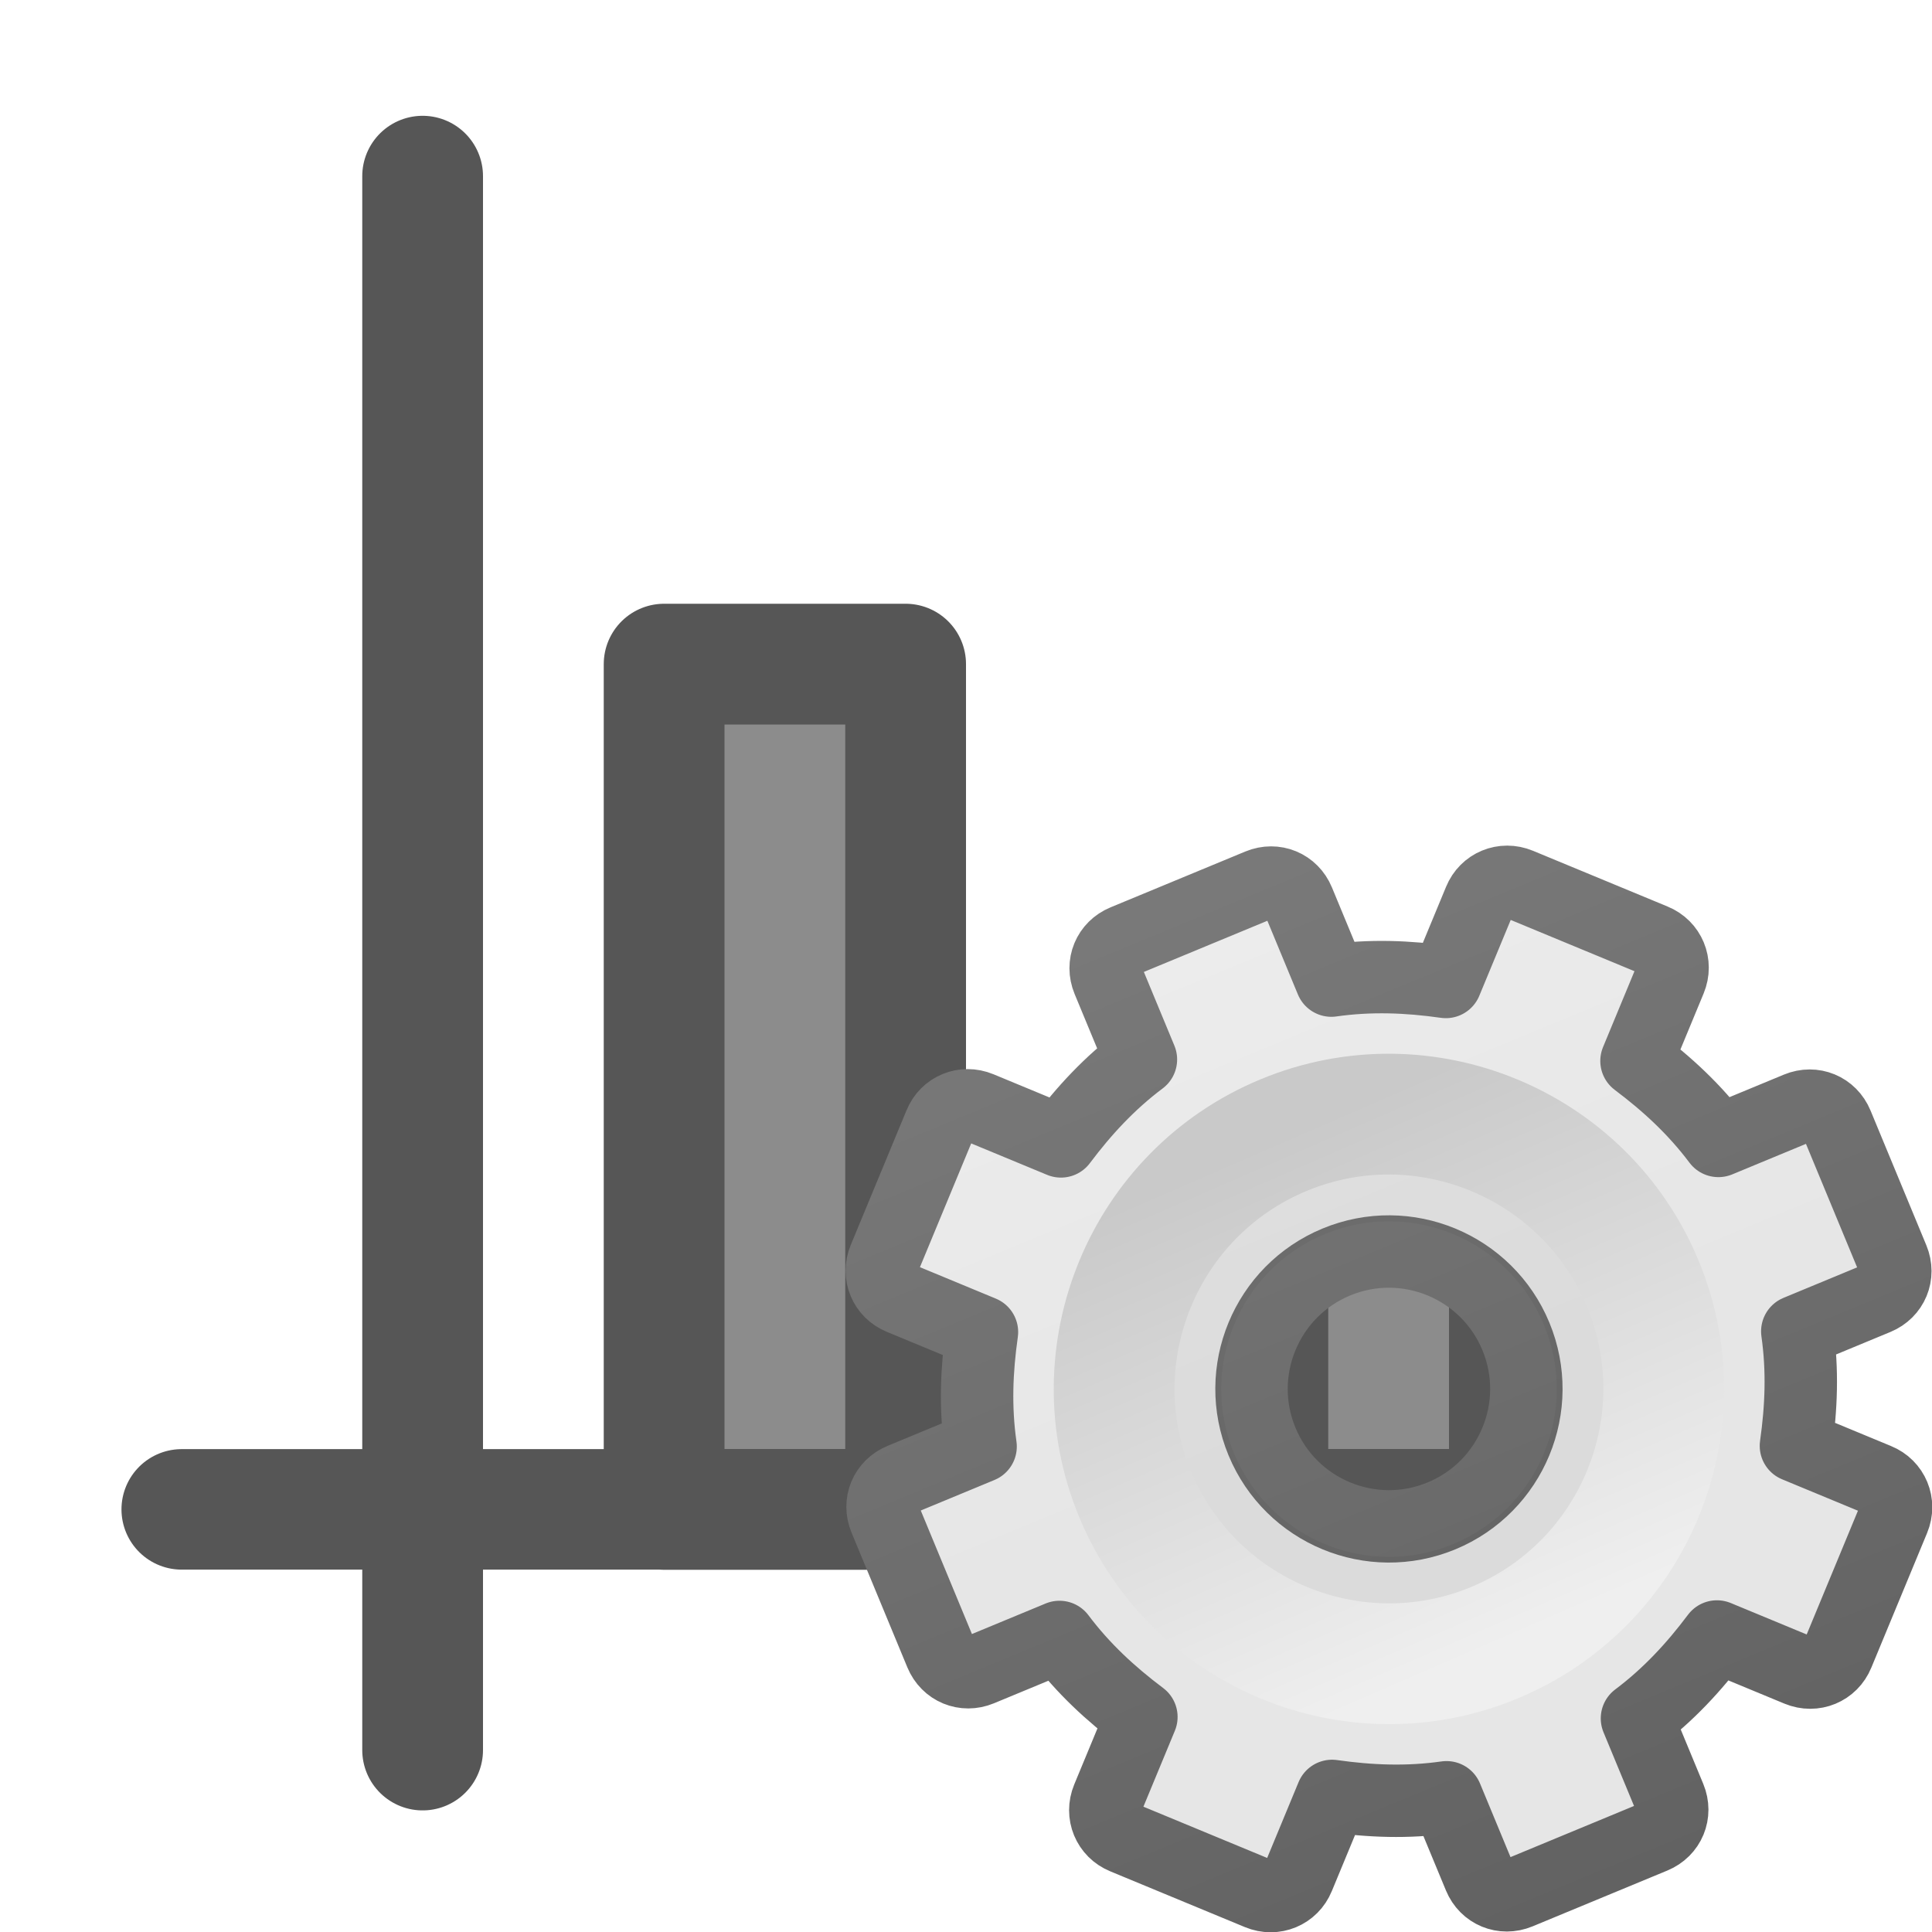
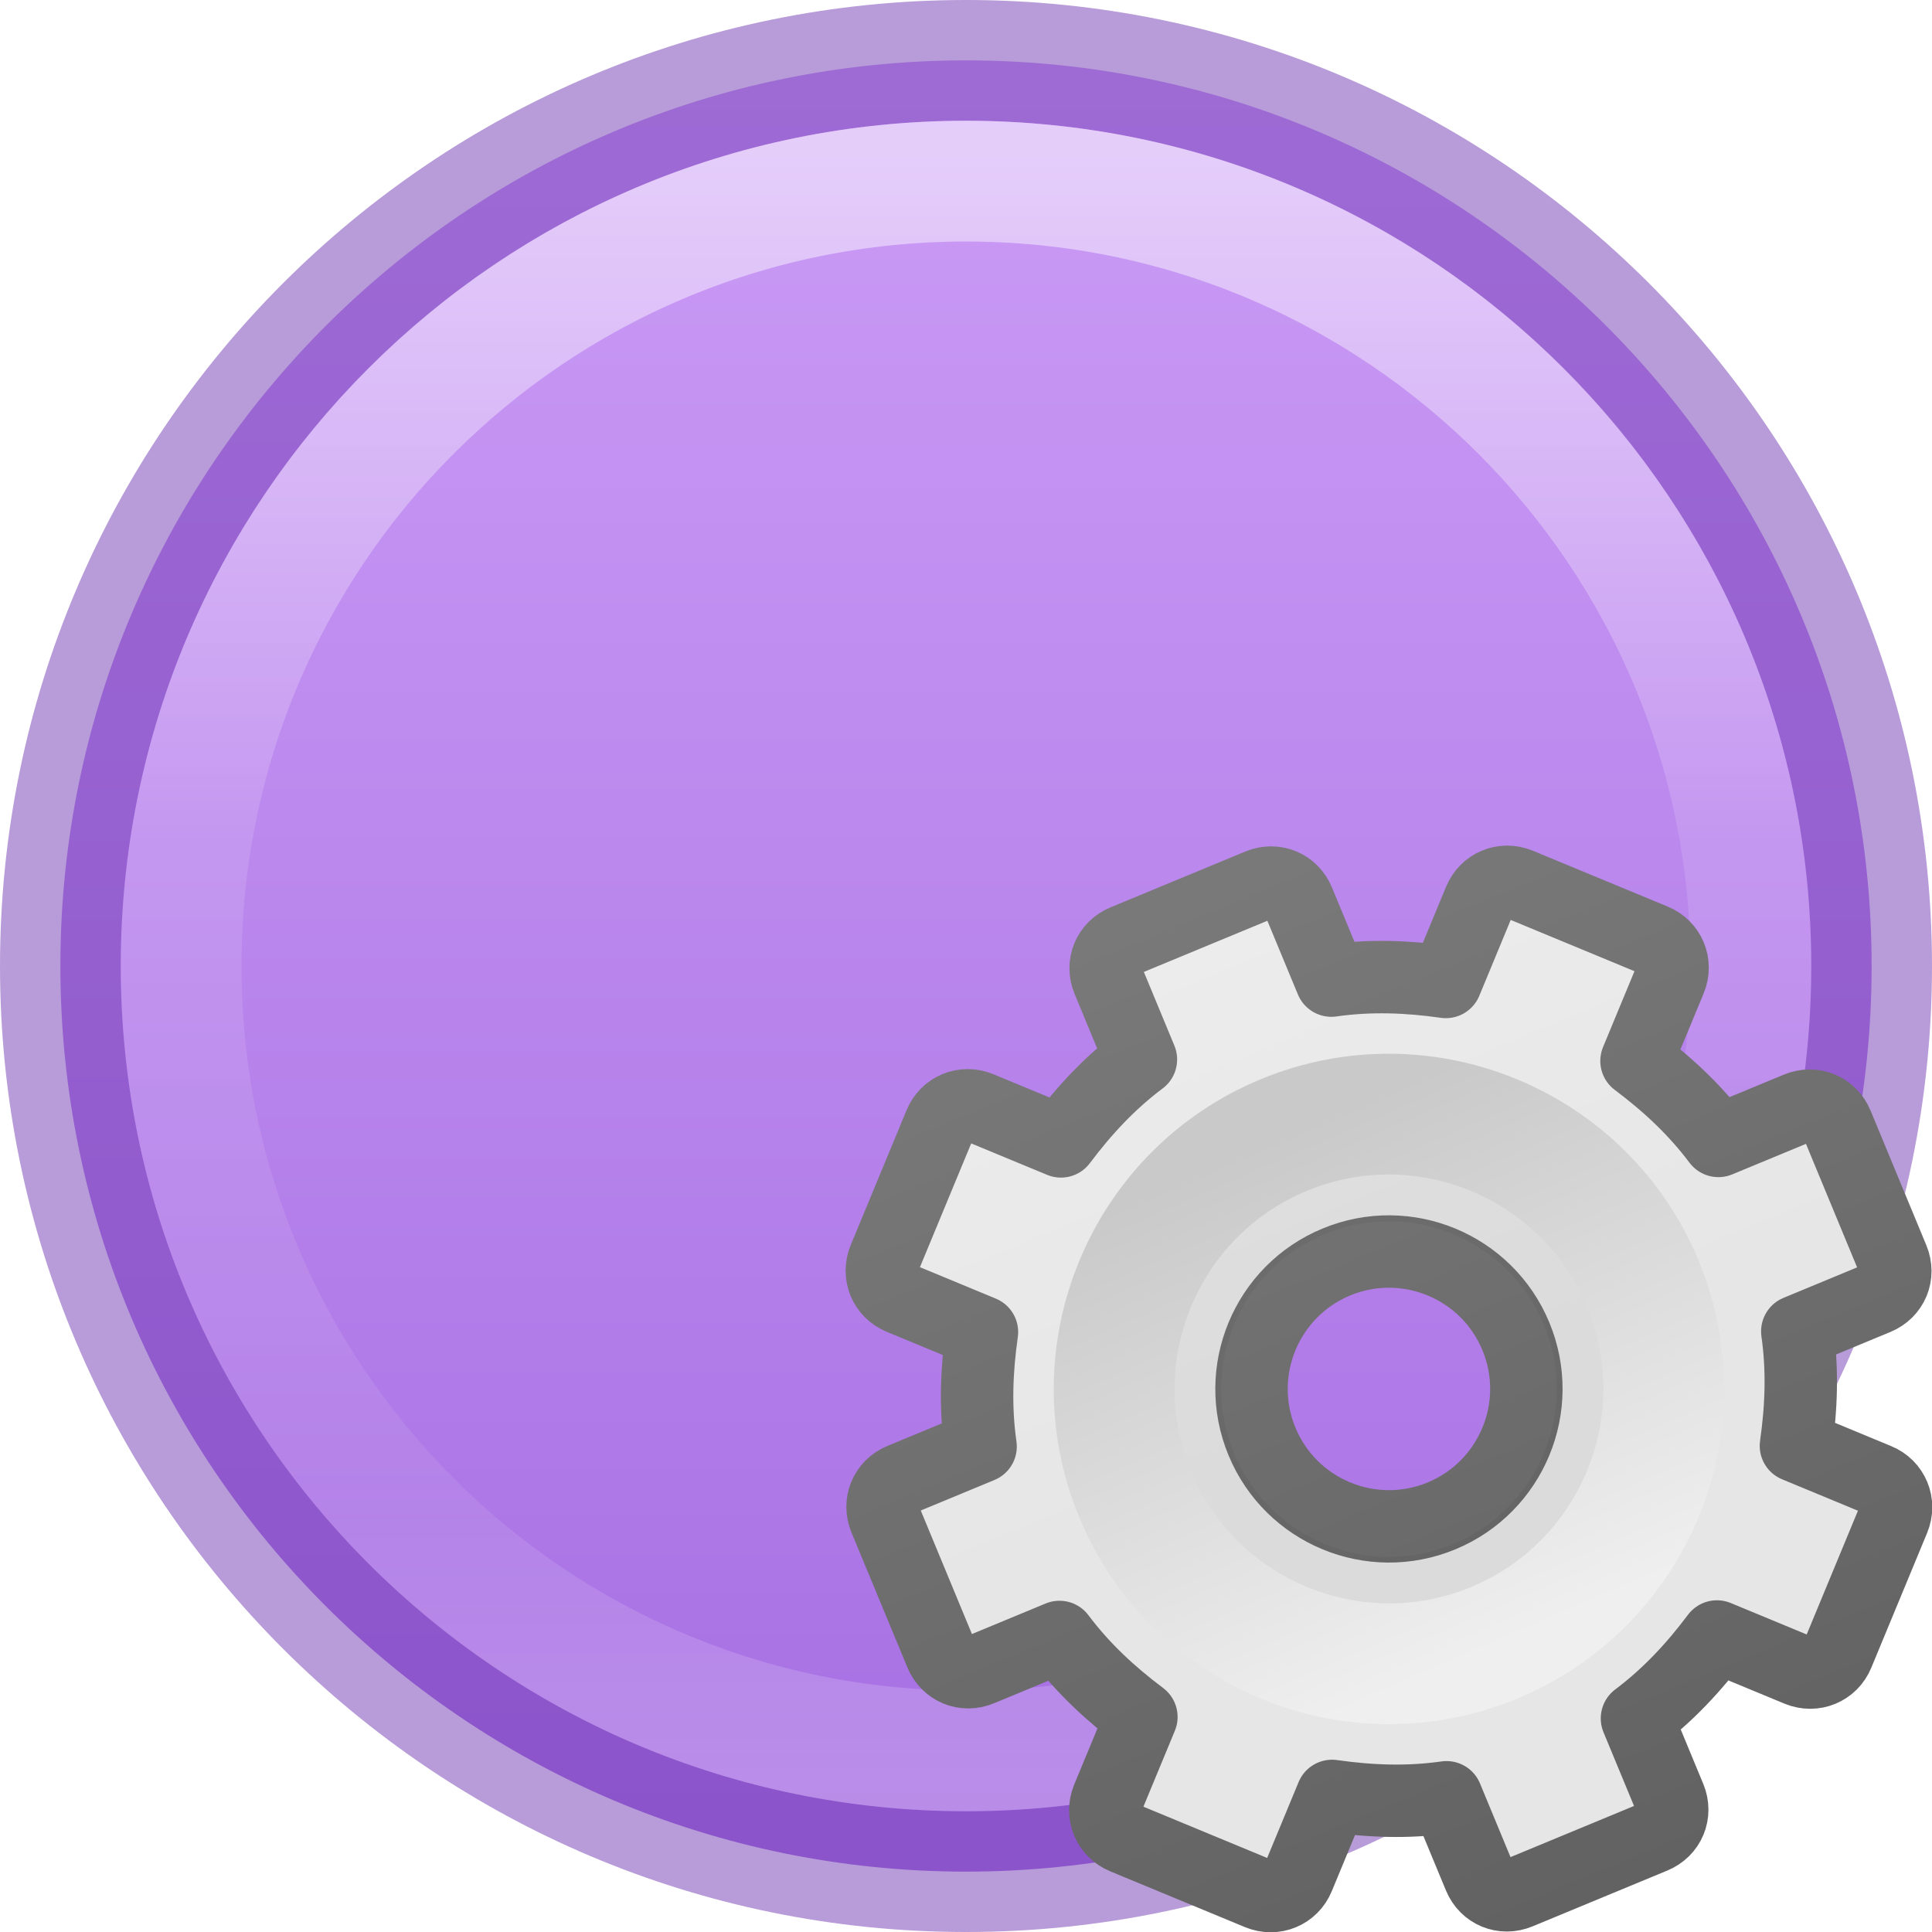
- <svg xmlns="http://www.w3.org/2000/svg" viewBox="0 0 16 16">
+ <svg xmlns="http://www.w3.org/2000/svg" height="16" width="16">
  <linearGradient id="a" gradientUnits="userSpaceOnUse" x1="11.721" x2="11.721" y1="1.784" y2="11.976">
    <stop offset="0" stop-color="#f6f6f6" />
    <stop offset="1" stop-color="#e6e6e6" />
  </linearGradient>
  <linearGradient id="b" gradientUnits="userSpaceOnUse" x1="9.721" x2="9.721" y1="2.733" y2="15.752">
    <stop offset="0" stop-color="#888" />
    <stop offset="1" stop-color="#626262" />
  </linearGradient>
  <linearGradient id="c" gradientUnits="userSpaceOnUse" x1="12.814" x2="12.742" y1="13.774" y2="9.726">
    <stop offset="0" stop-color="#efefef" />
    <stop offset="1" stop-color="#c9c9c9" />
  </linearGradient>
-   <g stroke="#565656" stroke-linecap="round">
-     <path d="m5.5 5.5h2v7h-2z" fill="#8c8c8c" stroke-linejoin="round" />
-     <path d="m1.505 12.5h12.989" fill="none" stroke-width=".998" />
-     <path d="m3.5 1.459v13.034" fill="none" />
-     <path d="m10.5 8.52h2v3.98h-2z" fill="#8c8c8c" stroke-linejoin="round" />
-   </g>
+   <linearGradient id="d" gradientTransform="matrix(.5306905 0 0 .5306907 -30.30318 -6.788705)" gradientUnits="userSpaceOnUse" x1="71.204" x2="71.204" y1="15.369" y2="40.496">
+     <stop offset="0" stop-color="#fff" />
+     <stop offset=".424" stop-color="#fff" stop-opacity=".235" />
+     <stop offset=".821" stop-color="#fff" stop-opacity=".157" />
+     <stop offset="1" stop-color="#fff" stop-opacity=".392" />
+   </linearGradient>
+   <linearGradient id="e" gradientUnits="userSpaceOnUse" x1="7.726" x2="7.726" y1="-.097" y2="15.984">
+     <stop offset="0" stop-color="#cd9ef7" />
+     <stop offset="1" stop-color="#a56de2" />
+   </linearGradient>
+   <path d="m8 .5c-4.138 0-7.5 3.362-7.5 7.5 0 4.138 3.362 7.5 7.5 7.5 4.138 0 7.5-3.362 7.5-7.5 0-4.138-3.362-7.5-7.5-7.5z" fill="url(#e)" stroke="#7239b3" stroke-opacity=".498" />
+   <path d="m14.5 8c0 3.59-2.91 6.5-6.5 6.5-3.59 0-6.5-2.91-6.5-6.5 0-3.59 2.91-6.5 6.5-6.5 3.59 0 6.5 2.91 6.5 6.5z" fill="none" opacity=".5" stroke="url(#d)" stroke-linecap="round" stroke-linejoin="round" />
  <g transform="matrix(1.051306 -.4354654 .4354654 1.051306 -5.966936 4.266501)">
    <path d="m11.219 8c-.124 0-.219.095-.219.219v.625c-.277.071-.526.186-.766.328l-.453-.453c-.088-.088-.225-.088-.312 0l-.75.75c-.088.088-.088.225 0 .312l.453.453c-.142.24-.257.489-.328.766h-.625c-.124 0-.219.095-.219.219v1.062c0 .124.095.219.219.219h.625c.071.277.186.526.328.766l-.453.453c-.088.088-.088.225 0 .312l.75.75c.088.088.225.088.312 0l.453-.453c.24.142.489.257.766.328v.625c0 .124.095.219.219.219h1.062c.124 0 .219-.095.219-.219v-.625c.277-.071.526-.186.766-.328l.453.453c.088.088.225.088.312 0l.75-.75c.088-.088.088-.225 0-.312l-.453-.453c.142-.24.257-.489.328-.766h.625c.124 0 .219-.095.219-.219v-1.062c0-.124-.095-.219-.219-.219h-.625c-.071-.277-.186-.526-.328-.766l.453-.453c.088-.088.088-.225 0-.312l-.75-.75c-.088-.088-.225-.088-.312 0l-.453.453c-.24-.142-.489-.257-.766-.328v-.625c0-.124-.095-.219-.219-.219zm.531 2.75c.552 0 1 .448 1 1s-.448 1-1 1-1-.448-1-1 .448-1 1-1z" display="block" fill="url(#a)" stroke="url(#b)" stroke-linejoin="round" stroke-width=".527" />
    <path d="m11.75 9.483c-1.25 0-2.267 1.017-2.267 2.267 0 1.25 1.017 2.267 2.267 2.267 1.25 0 2.267-1.017 2.267-2.267 0-1.25-1.017-2.267-2.267-2.267zm0 1.047c.674 0 1.221.547 1.221 1.221 0 .674-.547 1.221-1.221 1.221-.674 0-1.221-.547-1.221-1.221 0-.674.547-1.221 1.221-1.221z" opacity=".05" />
    <path d="m11.75 9.75c-1.103 0-2 .897-2 2s.897 2 2 2 2-.897 2-2-.897-2-2-2z" fill="none" stroke="url(#c)" stroke-width=".879" />
  </g>
</svg>
